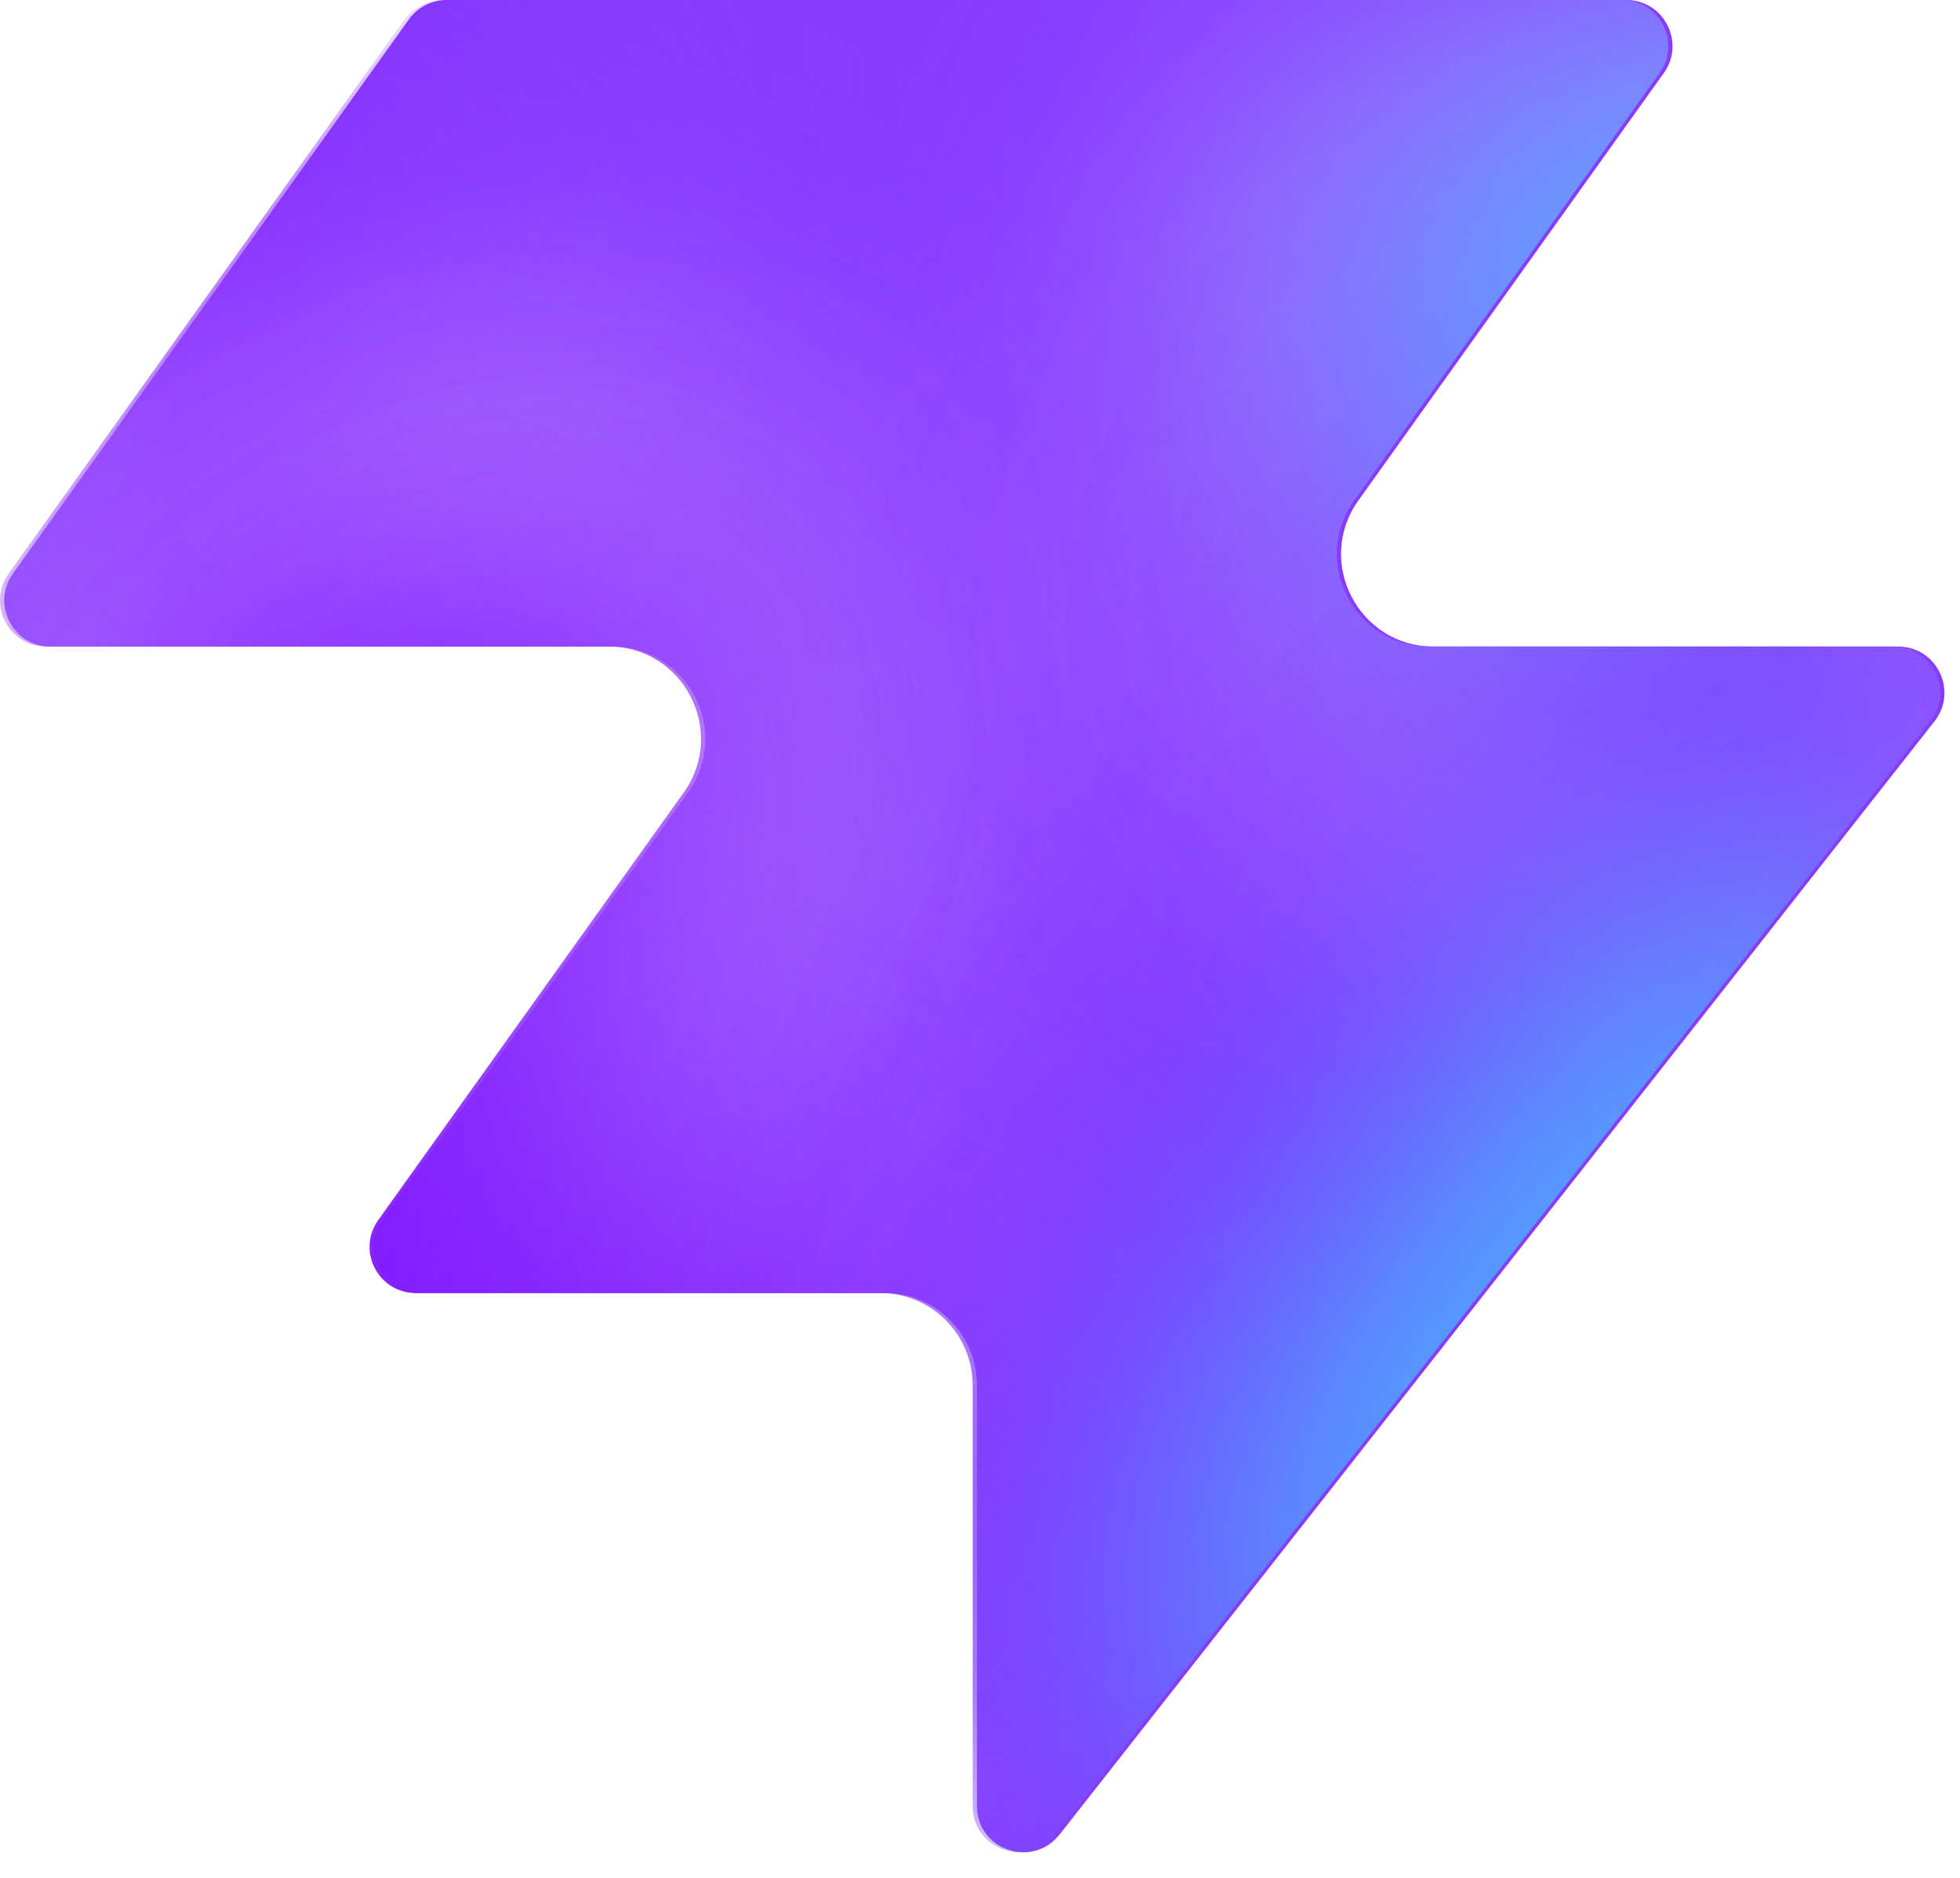
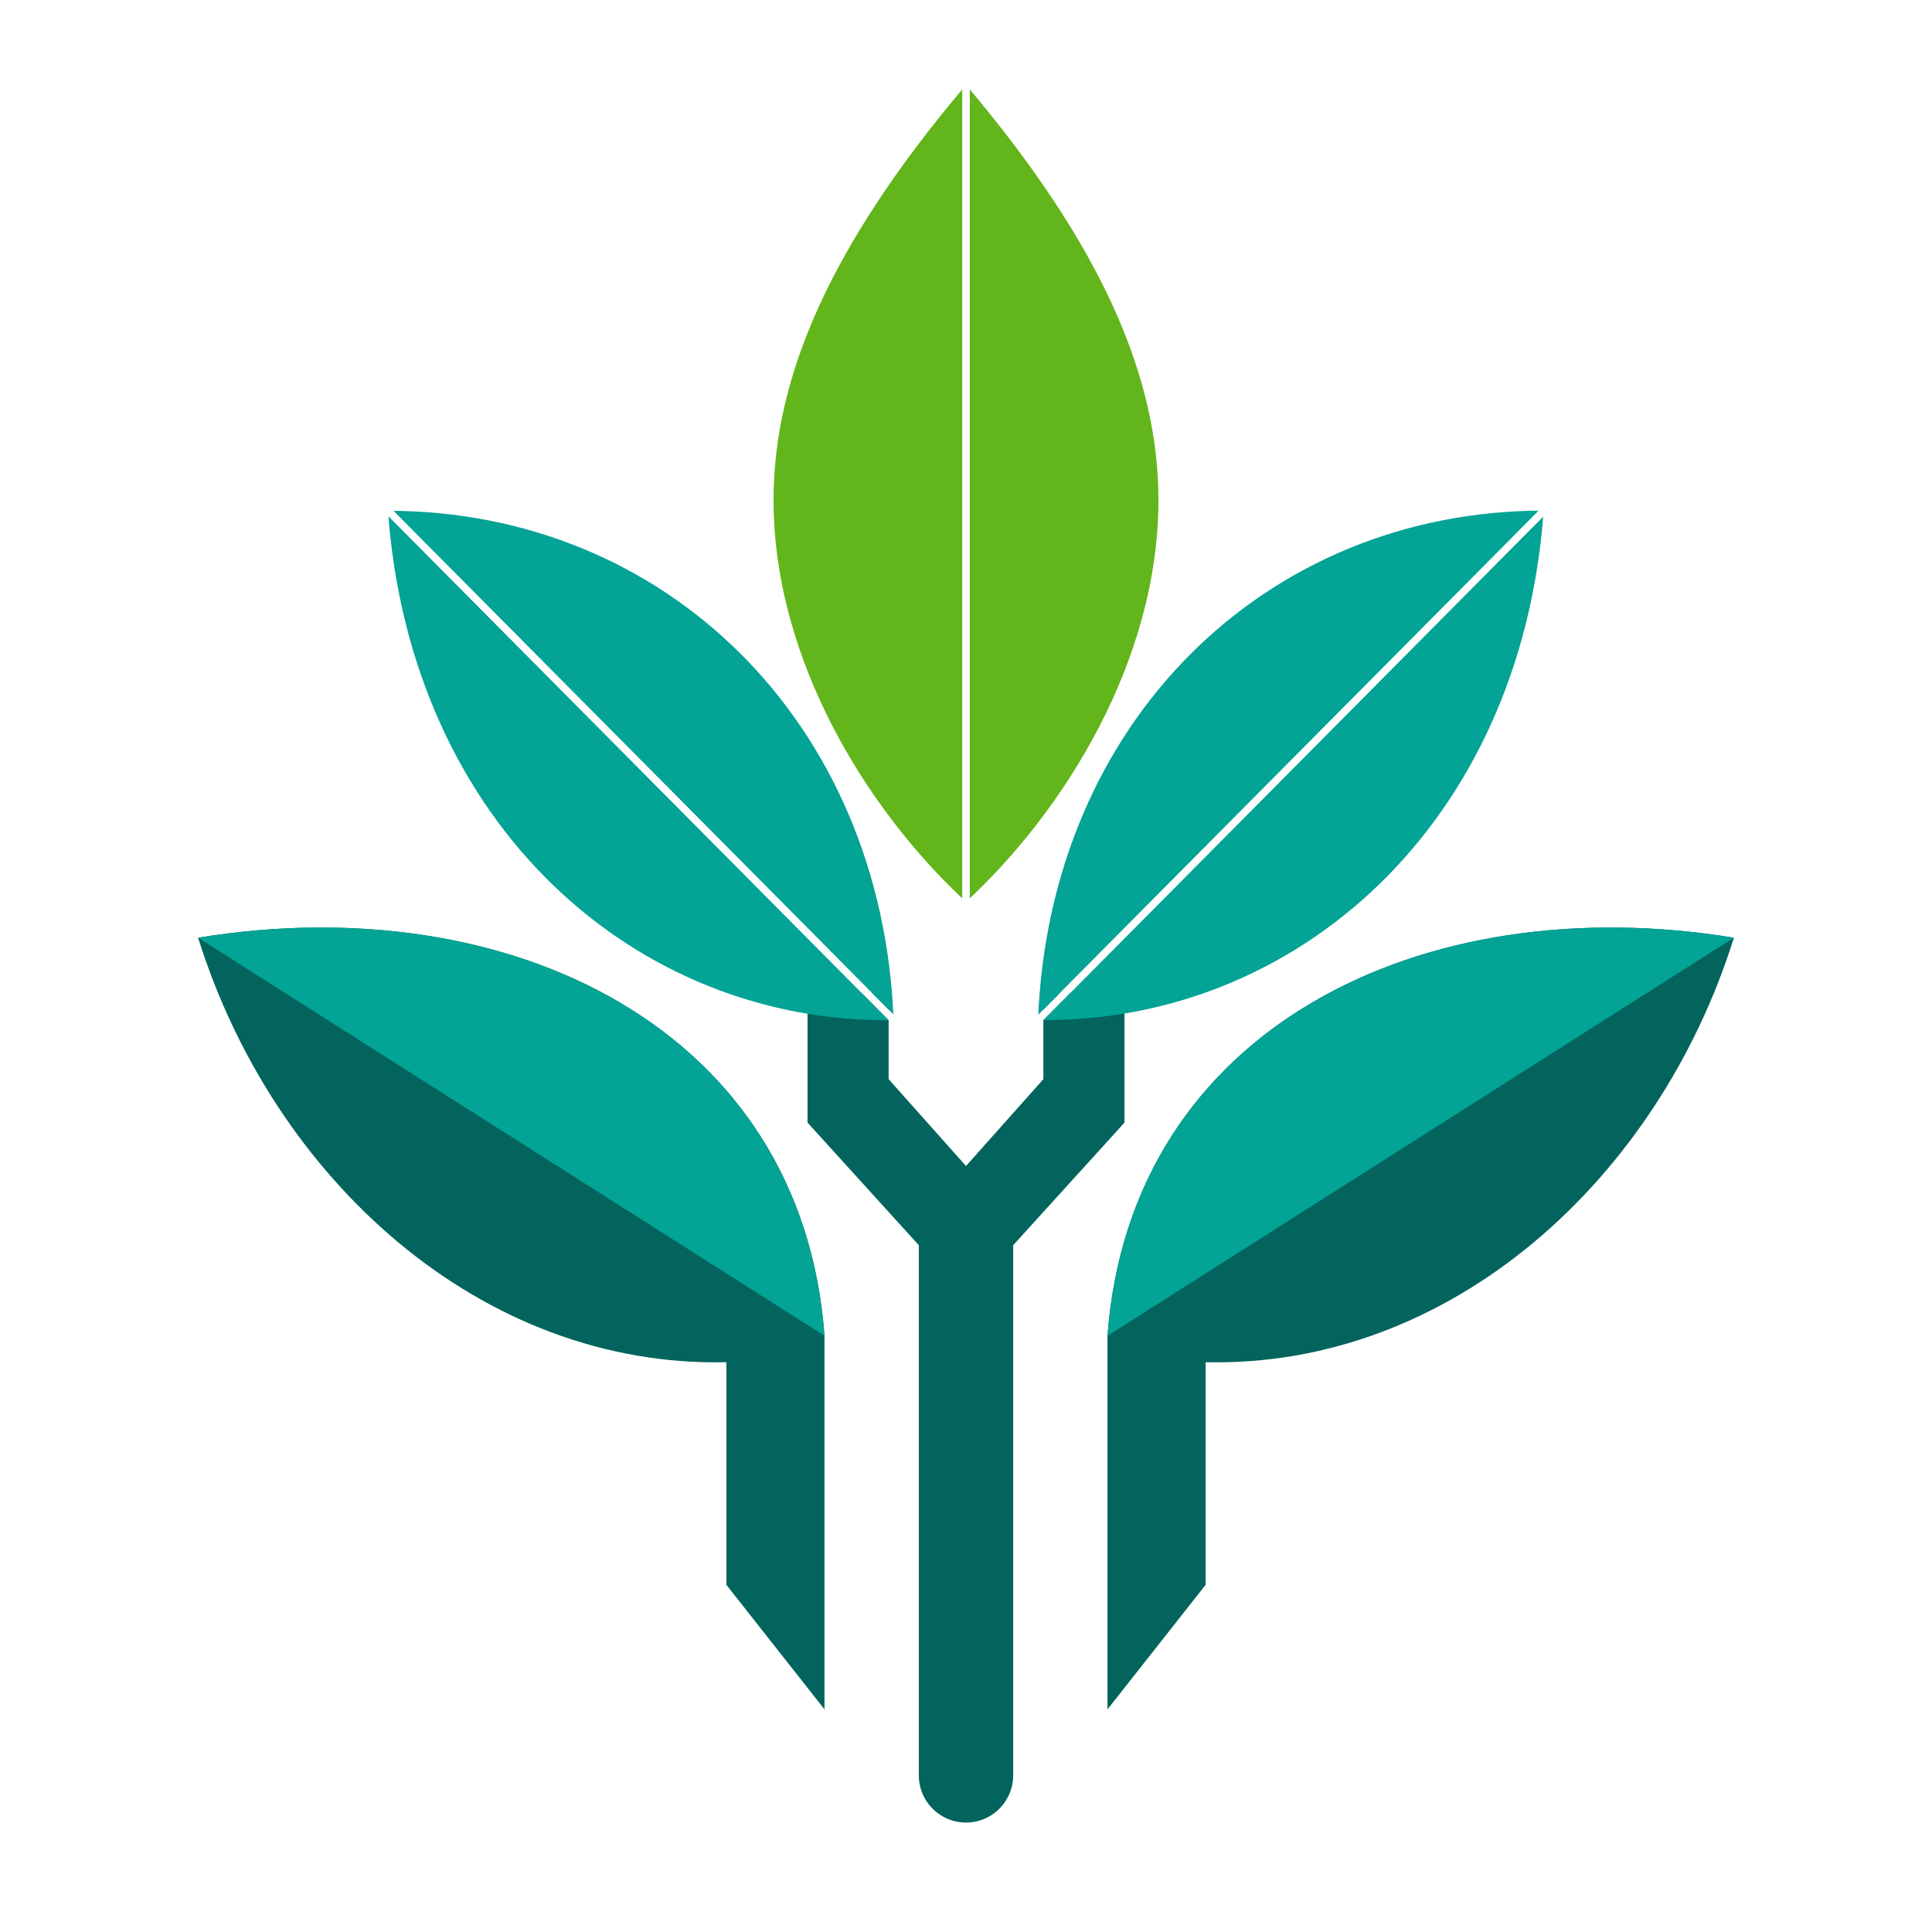
- <svg xmlns="http://www.w3.org/2000/svg" width="48" height="46" fill="none" viewBox="0 0 48 46">
-   <path fill="#863bff" d="M25.946 44.938c-.664.845-2.021.375-2.021-.698V33.937a2.26 2.26 0 0 0-2.262-2.262H10.287c-.92 0-1.456-1.04-.92-1.788l7.48-10.471c1.07-1.497 0-3.578-1.842-3.578H1.237c-.92 0-1.456-1.04-.92-1.788L10.013.474c.214-.297.556-.474.92-.474h28.894c.92 0 1.456 1.04.92 1.788l-7.48 10.471c-1.07 1.498 0 3.579 1.842 3.579h11.377c.943 0 1.473 1.088.89 1.83L25.947 44.94z" style="fill:#863bff;fill:color(display-p3 .525 .23 1);fill-opacity:1" />
-   <mask id="a" width="48" height="46" x="0" y="0" maskUnits="userSpaceOnUse" style="mask-type:alpha">
-     <path fill="#000" d="M25.842 44.938c-.664.844-2.021.375-2.021-.698V33.937a2.26 2.26 0 0 0-2.262-2.262H10.183c-.92 0-1.456-1.04-.92-1.788l7.48-10.471c1.07-1.498 0-3.579-1.842-3.579H1.133c-.92 0-1.456-1.04-.92-1.787L9.91.473c.214-.297.556-.474.92-.474h28.894c.92 0 1.456 1.04.92 1.788l-7.48 10.471c-1.07 1.498 0 3.578 1.842 3.578h11.377c.943 0 1.473 1.088.89 1.832L25.843 44.94z" style="fill:#000;fill-opacity:1" />
-   </mask>
-   <g mask="url(#a)">
-     <g filter="url(#b)">
-       <ellipse cx="5.508" cy="14.704" fill="#ede6ff" rx="5.508" ry="14.704" style="fill:#ede6ff;fill:color(display-p3 .927 .903 1);fill-opacity:1" transform="matrix(.00324 1 1 -.00324 -4.47 31.516)" />
+ <svg xmlns="http://www.w3.org/2000/svg" width="1024" height="1024" viewBox="0 0 1024 1024" role="img" aria-label="THUMUA365">
+   <defs>
+     <clipPath id="vein-top" clipPathUnits="userSpaceOnUse">
+       <path d="m0,0l510,0l0,1024l-510,0l0,-1024zm514,0l510,0l0,1024l-510,0l0,-1024z" id="svg_1" />
+     </clipPath>
+     <clipPath id="vein-mid" clipPathUnits="userSpaceOnUse">
+       <path d="m-1.559,59.055l690.4,695.5l425.8,-422.7l-690.4,-695.5l-425.8,422.7zm-2.8,2.8l690.4,695.5l-425.8,422.7l-690.4,-695.5l425.8,-422.7z" id="svg_2" />
+     </clipPath>
+     <clipPath id="stem-clip" clipPathUnits="userSpaceOnUse">
+       <path clip-rule="evenodd" d="m0,0l1024,0l0,1024l-1024,0l0,-1024zm191.4,253.6l-2.8,2.8l291,293l2.8,-2.8l-291,-293zm641.2,0l-291,293l2.8,2.8l291,-293l-2.8,-2.8z" id="svg_3" />
+     </clipPath>
+   </defs>
+   <g>
+     <g id="part-stem">
+       <path fill="#02645d" clip-path="url(#stem-clip)" d="m428,526l43,0l0,46l41,46l41,-46l0,-46l43,0l0,69l-59,65l0,281a25,25 0 0 1 -50,0l0,-281l-59,-65l0,-69z" id="svg_4" />
    </g>
-     <g filter="url(#c)">
-       <ellipse cx="10.399" cy="29.851" fill="#ede6ff" rx="10.399" ry="29.851" style="fill:#ede6ff;fill:color(display-p3 .927 .903 1);fill-opacity:1" transform="matrix(.00324 1 1 -.00324 -39.328 7.883)" />
+     <g id="part-leaf-top">
+       <path fill="#62b51a" clip-path="url(#vein-top)" d="m512,45c-72,85 -102,155 -102,220c0,85 50,165 102,213c52,-48 102,-128 102,-213c0,-65 -30,-135 -102,-220z" id="svg_5" />
    </g>
-     <g filter="url(#d)">
-       <ellipse cx="5.508" cy="30.487" fill="#7e14ff" rx="5.508" ry="30.487" style="fill:#7e14ff;fill:color(display-p3 .492 .077 1);fill-opacity:1" transform="rotate(89.814 -25.913 -14.639)scale(1 -1)" />
+     <g id="part-leaf-mid-left">
+       <path fill="#03a395" clip-path="url(#vein-mid)" d="m205.625,270.721c147,0 262,112 268,270c-136,2 -256,-103 -268,-270z" id="svg_6" />
    </g>
-     <g filter="url(#e)">
-       <ellipse cx="5.508" cy="30.599" fill="#7e14ff" rx="5.508" ry="30.599" style="fill:#7e14ff;fill:color(display-p3 .492 .077 1);fill-opacity:1" transform="rotate(89.814 -32.644 -3.334)scale(1 -1)" />
+     <g id="part-leaf-mid-right" transform="translate(1024 0) scale(-1 1)">
+       <path fill="#03a395" clip-path="url(#vein-mid)" d="m205.817,270.634c147,0 262,112 268,270c-136,2 -256,-103 -268,-270z" id="svg_7" />
    </g>
-     <g filter="url(#f)">
-       <ellipse cx="5.508" cy="30.599" fill="#7e14ff" rx="5.508" ry="30.599" style="fill:#7e14ff;fill:color(display-p3 .492 .077 1);fill-opacity:1" transform="matrix(.00324 1 1 -.00324 -34.34 30.47)" />
+     <g id="part-leaf-low-left">
+       <path fill="#02645d" d="m105,497c165,-27 320,48 332,211l0,198l-52,-66l0,-118c-130,3 -240,-97 -280,-225z" id="svg_8" />
+       <path fill="#03a395" d="m105,497c165,-27 320,48 332,211l-332,-211z" id="svg_9" />
    </g>
-     <g filter="url(#g)">
-       <ellipse cx="14.072" cy="22.078" fill="#ede6ff" rx="14.072" ry="22.078" style="fill:#ede6ff;fill:color(display-p3 .927 .903 1);fill-opacity:1" transform="rotate(93.35 24.506 48.493)scale(-1 1)" />
-     </g>
-     <g filter="url(#h)">
-       <ellipse cx="3.47" cy="21.501" fill="#7e14ff" rx="3.47" ry="21.501" style="fill:#7e14ff;fill:color(display-p3 .492 .077 1);fill-opacity:1" transform="rotate(89.009 28.708 47.59)scale(-1 1)" />
-     </g>
-     <g filter="url(#i)">
-       <ellipse cx="3.47" cy="21.501" fill="#7e14ff" rx="3.47" ry="21.501" style="fill:#7e14ff;fill:color(display-p3 .492 .077 1);fill-opacity:1" transform="rotate(89.009 28.708 47.59)scale(-1 1)" />
-     </g>
-     <g filter="url(#j)">
-       <ellipse cx=".387" cy="8.972" fill="#7e14ff" rx="4.407" ry="29.108" style="fill:#7e14ff;fill:color(display-p3 .492 .077 1);fill-opacity:1" transform="rotate(39.51 .387 8.972)" />
-     </g>
-     <g filter="url(#k)">
-       <ellipse cx="47.523" cy="-6.092" fill="#7e14ff" rx="4.407" ry="29.108" style="fill:#7e14ff;fill:color(display-p3 .492 .077 1);fill-opacity:1" transform="rotate(37.892 47.523 -6.092)" />
-     </g>
-     <g filter="url(#l)">
-       <ellipse cx="41.412" cy="6.333" fill="#47bfff" rx="5.971" ry="9.665" style="fill:#47bfff;fill:color(display-p3 .28 .748 1);fill-opacity:1" transform="rotate(37.892 41.412 6.333)" />
-     </g>
-     <g filter="url(#m)">
-       <ellipse cx="-1.879" cy="38.332" fill="#7e14ff" rx="4.407" ry="29.108" style="fill:#7e14ff;fill:color(display-p3 .492 .077 1);fill-opacity:1" transform="rotate(37.892 -1.88 38.332)" />
-     </g>
-     <g filter="url(#n)">
-       <ellipse cx="-1.879" cy="38.332" fill="#7e14ff" rx="4.407" ry="29.108" style="fill:#7e14ff;fill:color(display-p3 .492 .077 1);fill-opacity:1" transform="rotate(37.892 -1.88 38.332)" />
-     </g>
-     <g filter="url(#o)">
-       <ellipse cx="35.651" cy="29.907" fill="#7e14ff" rx="4.407" ry="29.108" style="fill:#7e14ff;fill:color(display-p3 .492 .077 1);fill-opacity:1" transform="rotate(37.892 35.651 29.907)" />
-     </g>
-     <g filter="url(#p)">
-       <ellipse cx="38.418" cy="32.4" fill="#47bfff" rx="5.971" ry="15.297" style="fill:#47bfff;fill:color(display-p3 .28 .748 1);fill-opacity:1" transform="rotate(37.892 38.418 32.4)" />
+     <g id="part-leaf-low-right" transform="translate(1024 0) scale(-1 1)">
+       <path fill="#02645d" d="m105,497c165,-27 320,48 332,211l0,198l-52,-66l0,-118c-130,3 -240,-97 -280,-225z" id="svg_10" />
+       <path fill="#03a395" d="m105,497c165,-27 320,48 332,211l-332,-211z" id="svg_11" />
    </g>
  </g>
-   <defs>
-     <filter id="b" width="60.045" height="41.654" x="-19.77" y="16.149" color-interpolation-filters="sRGB" filterUnits="userSpaceOnUse">
-       <feFlood flood-opacity="0" result="BackgroundImageFix" />
-       <feBlend in="SourceGraphic" in2="BackgroundImageFix" result="shape" />
-       <feGaussianBlur result="effect1_foregroundBlur_2002_17158" stdDeviation="7.659" />
-     </filter>
-     <filter id="c" width="90.34" height="51.437" x="-54.613" y="-7.533" color-interpolation-filters="sRGB" filterUnits="userSpaceOnUse">
-       <feFlood flood-opacity="0" result="BackgroundImageFix" />
-       <feBlend in="SourceGraphic" in2="BackgroundImageFix" result="shape" />
-       <feGaussianBlur result="effect1_foregroundBlur_2002_17158" stdDeviation="7.659" />
-     </filter>
-     <filter id="d" width="79.355" height="29.4" x="-49.64" y="2.03" color-interpolation-filters="sRGB" filterUnits="userSpaceOnUse">
-       <feFlood flood-opacity="0" result="BackgroundImageFix" />
-       <feBlend in="SourceGraphic" in2="BackgroundImageFix" result="shape" />
-       <feGaussianBlur result="effect1_foregroundBlur_2002_17158" stdDeviation="4.596" />
-     </filter>
-     <filter id="e" width="79.579" height="29.4" x="-45.045" y="20.029" color-interpolation-filters="sRGB" filterUnits="userSpaceOnUse">
-       <feFlood flood-opacity="0" result="BackgroundImageFix" />
-       <feBlend in="SourceGraphic" in2="BackgroundImageFix" result="shape" />
-       <feGaussianBlur result="effect1_foregroundBlur_2002_17158" stdDeviation="4.596" />
-     </filter>
-     <filter id="f" width="79.579" height="29.4" x="-43.513" y="21.178" color-interpolation-filters="sRGB" filterUnits="userSpaceOnUse">
-       <feFlood flood-opacity="0" result="BackgroundImageFix" />
-       <feBlend in="SourceGraphic" in2="BackgroundImageFix" result="shape" />
-       <feGaussianBlur result="effect1_foregroundBlur_2002_17158" stdDeviation="4.596" />
-     </filter>
-     <filter id="g" width="74.749" height="58.852" x="15.756" y="-17.901" color-interpolation-filters="sRGB" filterUnits="userSpaceOnUse">
-       <feFlood flood-opacity="0" result="BackgroundImageFix" />
-       <feBlend in="SourceGraphic" in2="BackgroundImageFix" result="shape" />
-       <feGaussianBlur result="effect1_foregroundBlur_2002_17158" stdDeviation="7.659" />
-     </filter>
-     <filter id="h" width="61.377" height="25.362" x="23.548" y="2.284" color-interpolation-filters="sRGB" filterUnits="userSpaceOnUse">
-       <feFlood flood-opacity="0" result="BackgroundImageFix" />
-       <feBlend in="SourceGraphic" in2="BackgroundImageFix" result="shape" />
-       <feGaussianBlur result="effect1_foregroundBlur_2002_17158" stdDeviation="4.596" />
-     </filter>
-     <filter id="i" width="61.377" height="25.362" x="23.548" y="2.284" color-interpolation-filters="sRGB" filterUnits="userSpaceOnUse">
-       <feFlood flood-opacity="0" result="BackgroundImageFix" />
-       <feBlend in="SourceGraphic" in2="BackgroundImageFix" result="shape" />
-       <feGaussianBlur result="effect1_foregroundBlur_2002_17158" stdDeviation="4.596" />
-     </filter>
-     <filter id="j" width="56.045" height="63.649" x="-27.636" y="-22.853" color-interpolation-filters="sRGB" filterUnits="userSpaceOnUse">
-       <feFlood flood-opacity="0" result="BackgroundImageFix" />
-       <feBlend in="SourceGraphic" in2="BackgroundImageFix" result="shape" />
-       <feGaussianBlur result="effect1_foregroundBlur_2002_17158" stdDeviation="4.596" />
-     </filter>
-     <filter id="k" width="54.814" height="64.646" x="20.116" y="-38.415" color-interpolation-filters="sRGB" filterUnits="userSpaceOnUse">
-       <feFlood flood-opacity="0" result="BackgroundImageFix" />
-       <feBlend in="SourceGraphic" in2="BackgroundImageFix" result="shape" />
-       <feGaussianBlur result="effect1_foregroundBlur_2002_17158" stdDeviation="4.596" />
-     </filter>
-     <filter id="l" width="33.541" height="35.313" x="24.641" y="-11.323" color-interpolation-filters="sRGB" filterUnits="userSpaceOnUse">
-       <feFlood flood-opacity="0" result="BackgroundImageFix" />
-       <feBlend in="SourceGraphic" in2="BackgroundImageFix" result="shape" />
-       <feGaussianBlur result="effect1_foregroundBlur_2002_17158" stdDeviation="4.596" />
-     </filter>
-     <filter id="m" width="54.814" height="64.646" x="-29.286" y="6.009" color-interpolation-filters="sRGB" filterUnits="userSpaceOnUse">
-       <feFlood flood-opacity="0" result="BackgroundImageFix" />
-       <feBlend in="SourceGraphic" in2="BackgroundImageFix" result="shape" />
-       <feGaussianBlur result="effect1_foregroundBlur_2002_17158" stdDeviation="4.596" />
-     </filter>
-     <filter id="n" width="54.814" height="64.646" x="-29.286" y="6.009" color-interpolation-filters="sRGB" filterUnits="userSpaceOnUse">
-       <feFlood flood-opacity="0" result="BackgroundImageFix" />
-       <feBlend in="SourceGraphic" in2="BackgroundImageFix" result="shape" />
-       <feGaussianBlur result="effect1_foregroundBlur_2002_17158" stdDeviation="4.596" />
-     </filter>
-     <filter id="o" width="54.814" height="64.646" x="8.244" y="-2.416" color-interpolation-filters="sRGB" filterUnits="userSpaceOnUse">
-       <feFlood flood-opacity="0" result="BackgroundImageFix" />
-       <feBlend in="SourceGraphic" in2="BackgroundImageFix" result="shape" />
-       <feGaussianBlur result="effect1_foregroundBlur_2002_17158" stdDeviation="4.596" />
-     </filter>
-     <filter id="p" width="39.409" height="43.623" x="18.713" y="10.588" color-interpolation-filters="sRGB" filterUnits="userSpaceOnUse">
-       <feFlood flood-opacity="0" result="BackgroundImageFix" />
-       <feBlend in="SourceGraphic" in2="BackgroundImageFix" result="shape" />
-       <feGaussianBlur result="effect1_foregroundBlur_2002_17158" stdDeviation="4.596" />
-     </filter>
-   </defs>
</svg>
